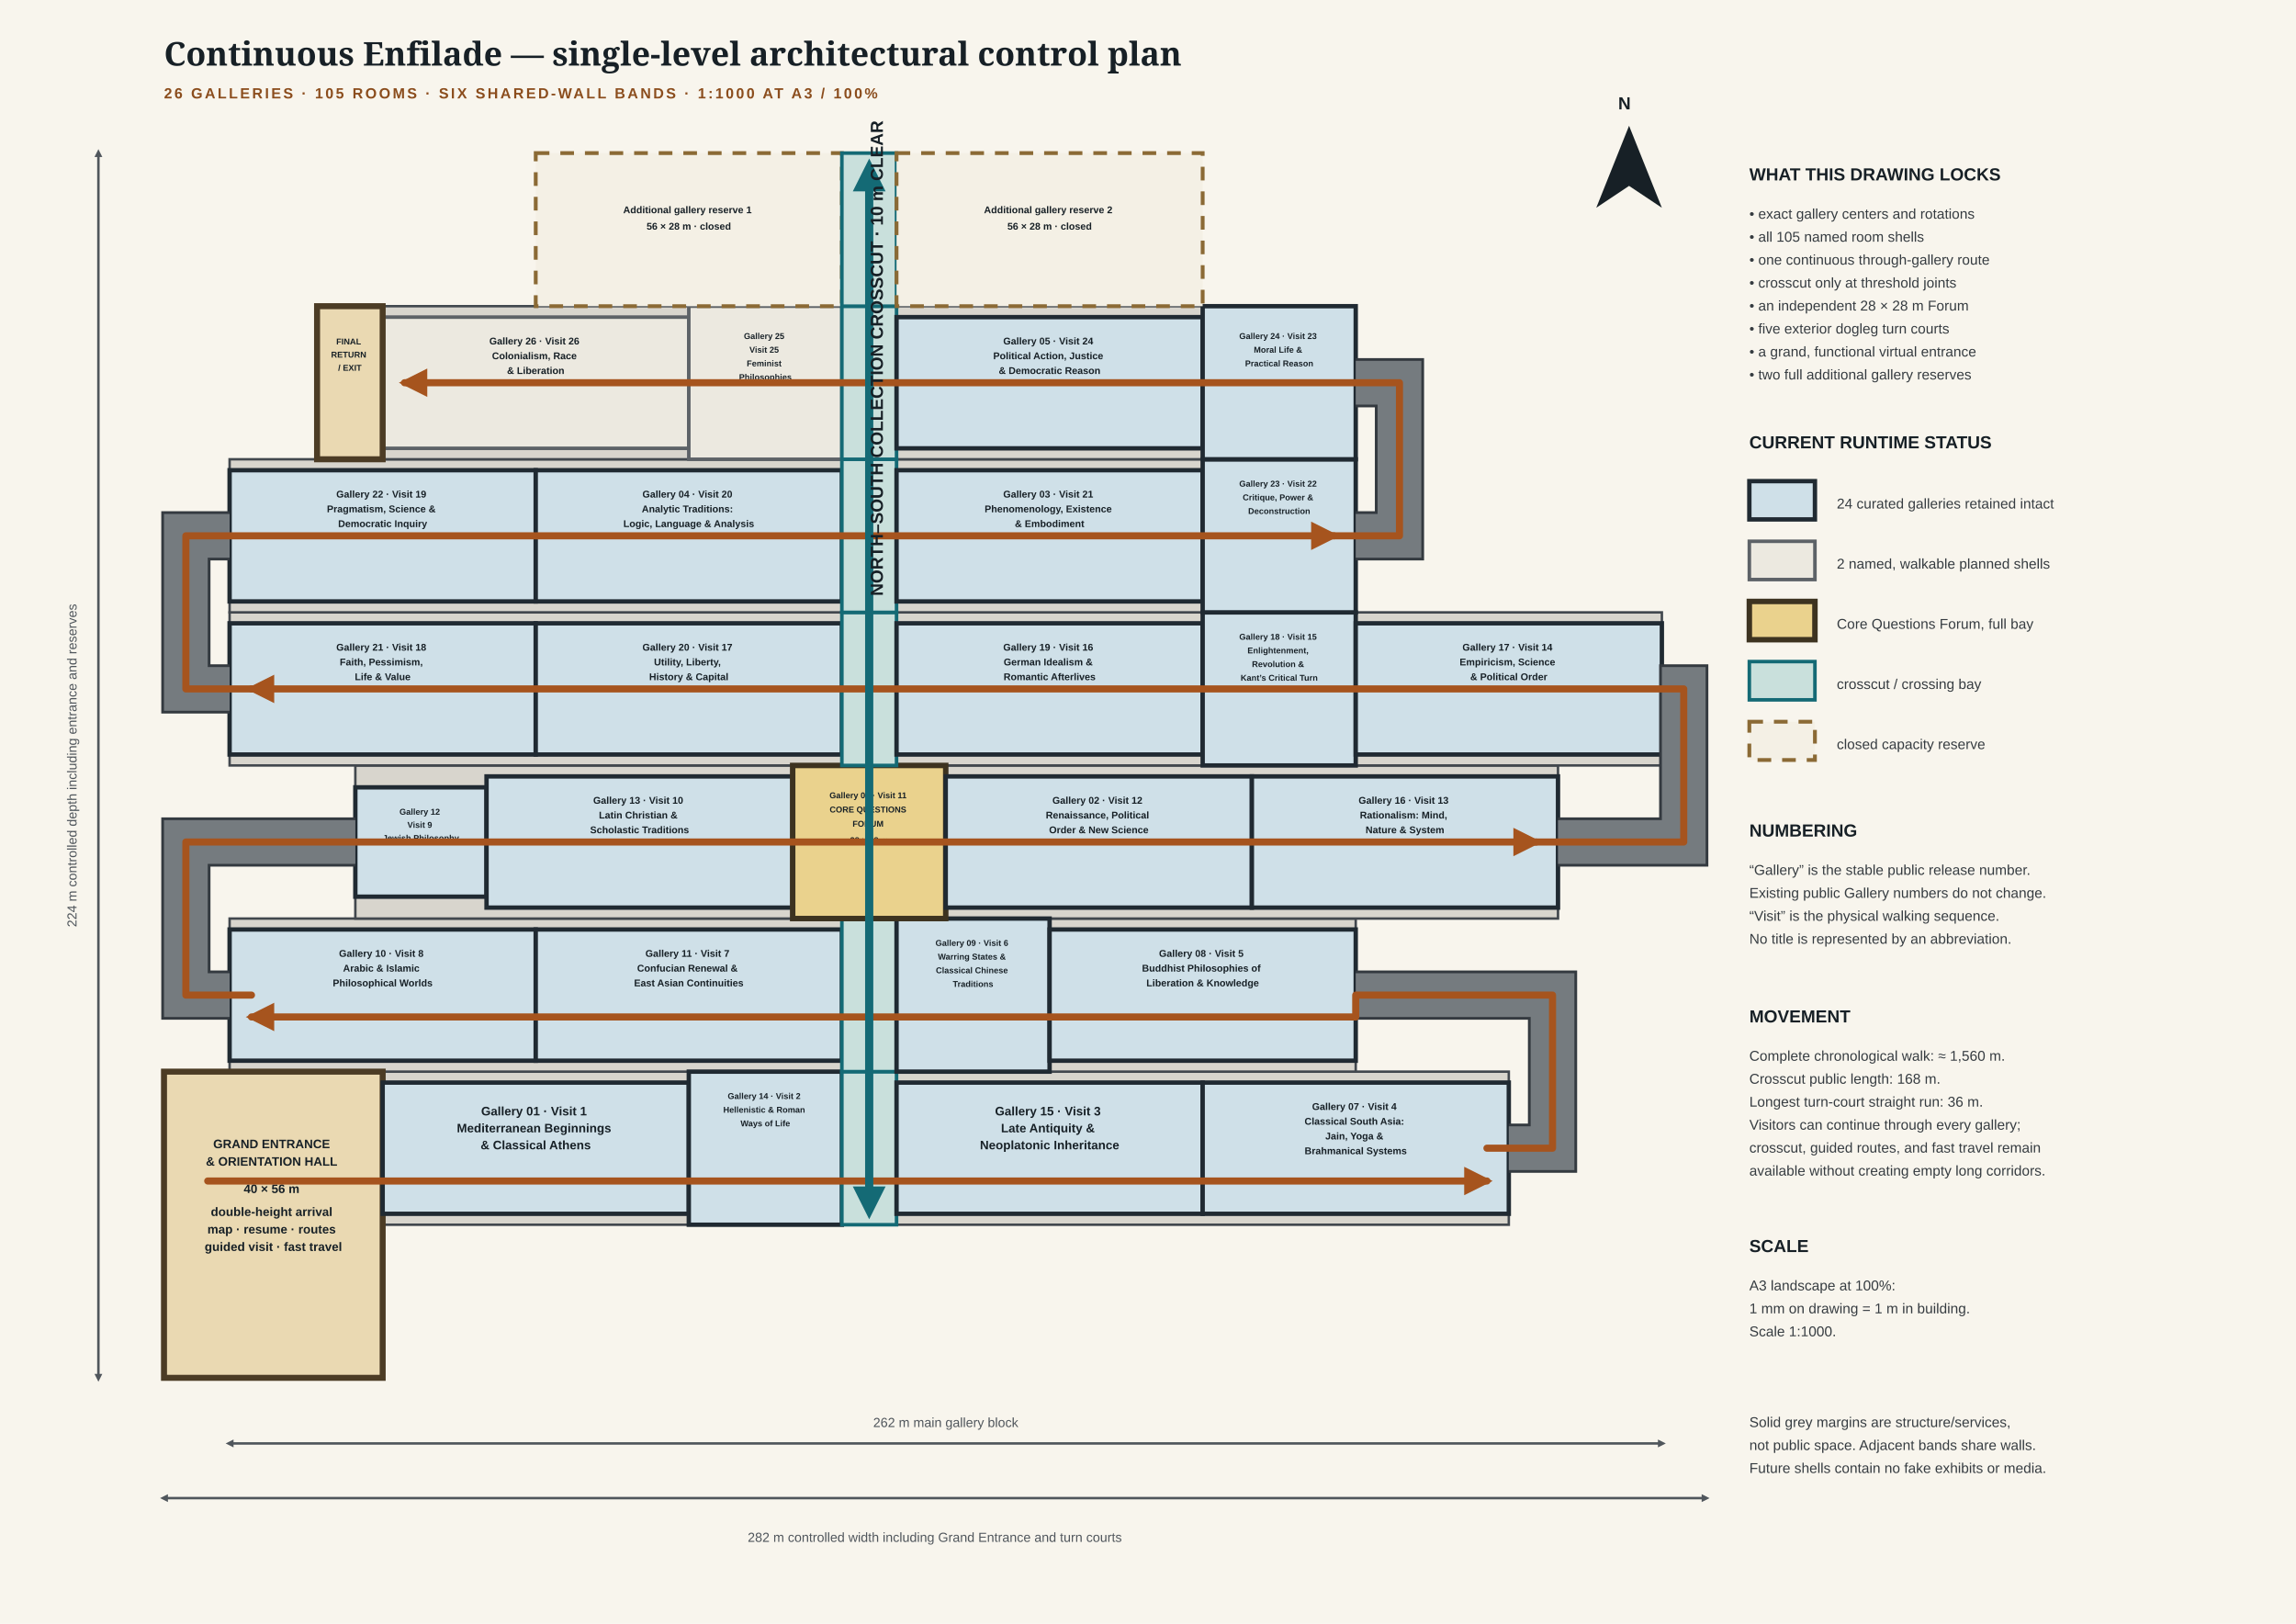
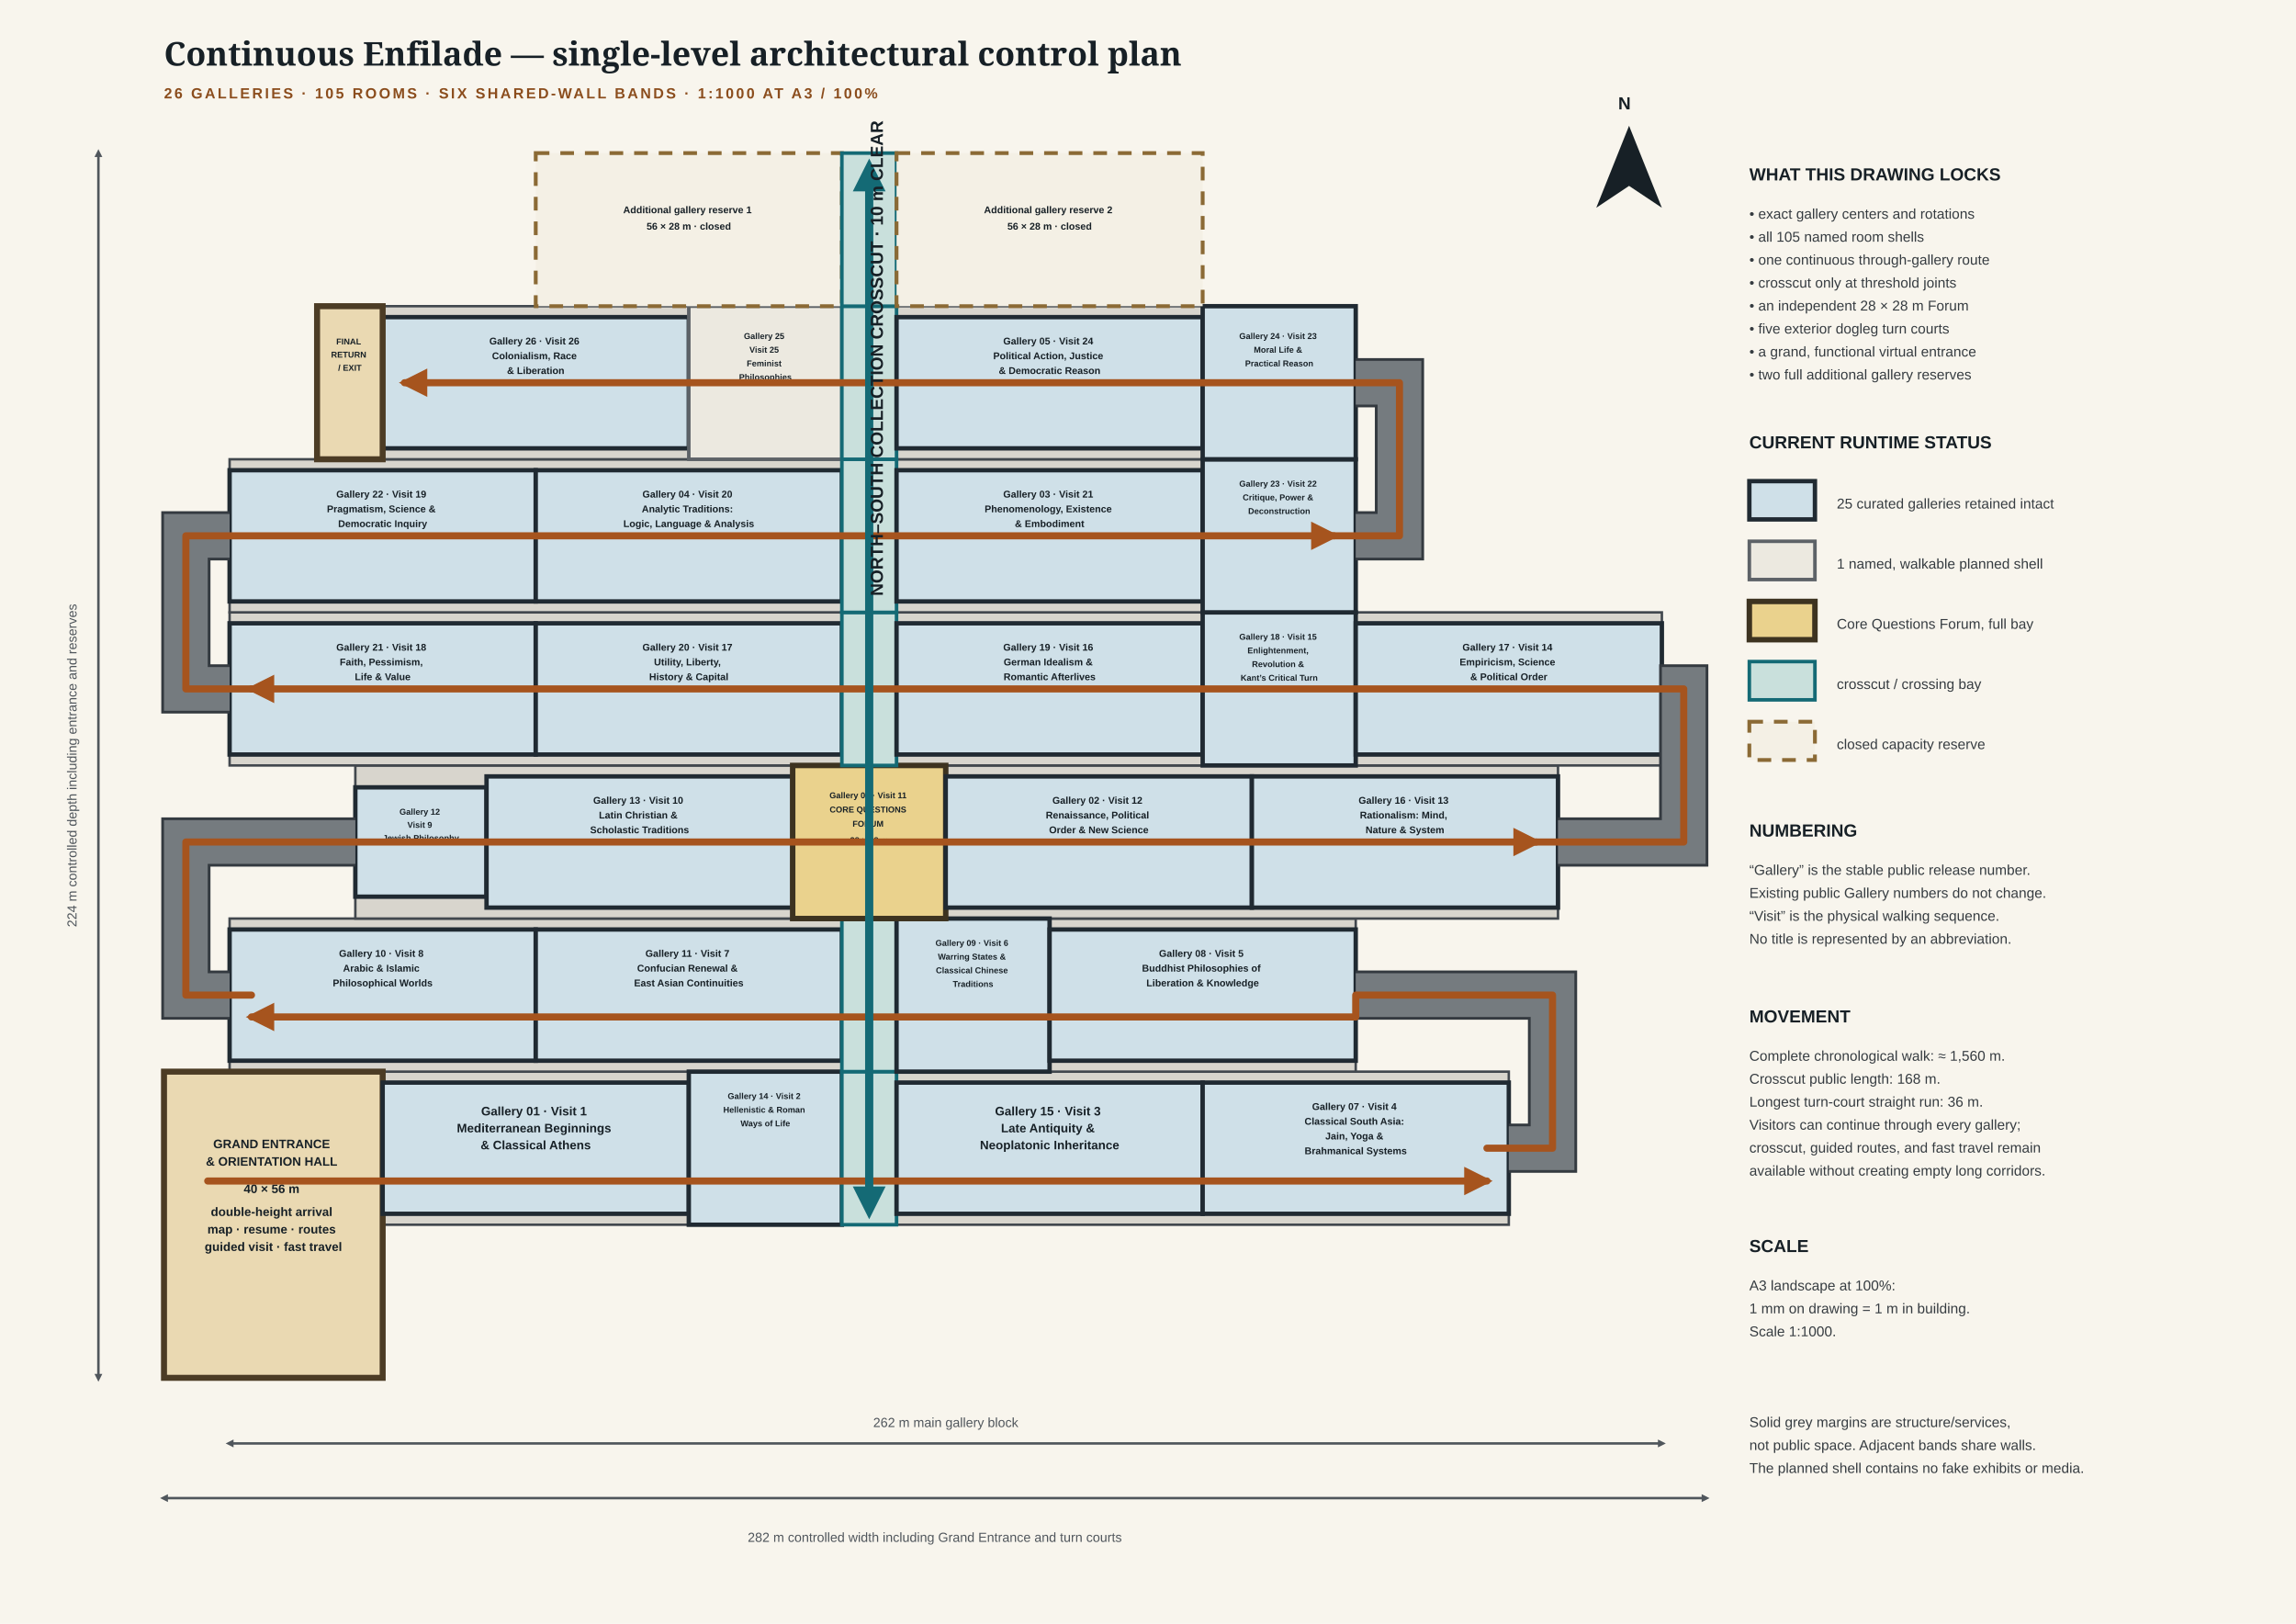
<svg xmlns="http://www.w3.org/2000/svg" width="420mm" height="297mm" viewBox="0 0 420 297" role="img" aria-labelledby="title description">
  <defs>
    <marker id="route-arrow" viewBox="0 0 10 10" refX="8" refY="5" markerWidth="4" markerHeight="4" orient="auto">
      <path d="M0 0L10 5L0 10Z" fill="#a6541e" />
    </marker>
    <marker id="axis-arrow" viewBox="0 0 10 10" refX="5" refY="5" markerWidth="4" markerHeight="4" orient="auto-start-reverse">
      <path d="M0 0L10 5L0 10Z" fill="#146a75" />
    </marker>
    <marker id="dim-arrow" viewBox="0 0 10 10" refX="5" refY="5" markerWidth="3.2" markerHeight="3.2" orient="auto-start-reverse">
      <path d="M0 0L10 5L0 10Z" fill="#50565c" />
    </marker>
    <style>
      .sheet{fill:#f8f5ed}
      .service{fill:#d8d5cd;stroke:#42484e;stroke-width:.45}
      .open{fill:#cfe0e8;stroke:#202a32;stroke-width:.8}
      .planned{fill:#ece9e0;stroke:#5d6267;stroke-width:.65}
      .forum{fill:#ead28d;stroke:#3d3320;stroke-width:1}
      .entrance{fill:#ead9b2;stroke:#4c3c25;stroke-width:1.1}
      .crossing{fill:#c9e0dc;stroke:#146a75;stroke-width:.65}
      .reserve{fill:#f4f0e5;stroke:#8b6a35;stroke-width:.7;stroke-dasharray:2.5 2}
      .turn{fill:none;stroke:#757b7f;stroke-width:8;stroke-linecap:butt}
      .turn-edge{fill:none;stroke:#343a40;stroke-width:9;stroke-linecap:butt;stroke-linejoin:miter}
      .route{fill:none;stroke:#a6541e;stroke-width:1.3;stroke-linecap:round;stroke-linejoin:round;marker-end:url(#route-arrow)}
      .axis{fill:none;stroke:#146a75;stroke-width:1.5;stroke-linecap:round;marker-start:url(#axis-arrow);marker-end:url(#axis-arrow)}
      .label{font-family:Arial,sans-serif;fill:#172026;text-anchor:middle;font-size:2.25px;font-weight:600}
      .small{font-family:Arial,sans-serif;fill:#172026;text-anchor:middle;font-size:1.8px;font-weight:600}
      .tiny{font-family:Arial,sans-serif;fill:#172026;text-anchor:middle;font-size:1.55px;font-weight:600}
      .meta{font-family:Arial,sans-serif;fill:#353b40;font-size:2.6px}
      .meta-bold{font-family:Arial,sans-serif;fill:#172026;font-size:3.2px;font-weight:700}
      .heading{font-family:Georgia,serif;fill:#172026;font-size:6px;font-weight:700}
      .subheading{font-family:Arial,sans-serif;fill:#8b4d1d;font-size:2.7px;font-weight:700;letter-spacing:.4px}
      .dimension{fill:none;stroke:#50565c;stroke-width:.45;marker-start:url(#dim-arrow);marker-end:url(#dim-arrow)}
      .dimension-text{font-family:Arial,sans-serif;fill:#50565c;font-size:2.4px;text-anchor:middle}
      .north{fill:#172026}
    </style>
  </defs>
  <rect class="sheet" width="420" height="297" />
  <text class="heading" x="30" y="12">Continuous Enfilade — single-level architectural control plan</text>
  <text class="subheading" x="30" y="18">26 GALLERIES · 105 ROOMS · SIX SHARED-WALL BANDS · 1:1000 AT A3 / 100%</text>
  <rect class="service" x="70" y="196" width="206" height="28" />
  <rect class="service" x="42" y="168" width="206" height="28" />
  <rect class="service" x="65" y="140" width="220" height="28" />
  <rect class="service" x="42" y="112" width="262" height="28" />
  <rect class="service" x="42" y="84" width="206" height="28" />
  <rect class="service" x="70" y="56" width="178" height="28" />
  <rect class="entrance" x="30" y="196" width="40" height="56" />
  <text class="label" x="50" y="210">
    <tspan x="50">GRAND ENTRANCE</tspan>
    <tspan x="50" dy="3.2">&amp; ORIENTATION HALL</tspan>
    <tspan x="50" dy="5">40 × 56 m</tspan>
    <tspan x="50" dy="4.2">double-height arrival</tspan>
    <tspan x="50" dy="3.2">map · resume · routes</tspan>
    <tspan x="50" dy="3.2">guided visit · fast travel</tspan>
  </text>
  <rect class="open" x="70" y="198" width="56" height="24" />
  <text class="label" x="98" y="204">
    <tspan x="98">Gallery 01 · Visit 1</tspan>
    <tspan x="98" dy="3.1">Mediterranean Beginnings</tspan>
    <tspan x="98" dy="3.1">&amp; Classical Athens</tspan>
  </text>
  <rect class="open" x="126" y="196" width="28" height="28" />
  <text class="tiny" x="140" y="201">
    <tspan x="140">Gallery 14 · Visit 2</tspan>
    <tspan x="140" dy="2.5">Hellenistic &amp; Roman</tspan>
    <tspan x="140" dy="2.5">Ways of Life</tspan>
  </text>
  <rect class="crossing" x="154" y="196" width="10" height="28" />
  <rect class="open" x="164" y="198" width="56" height="24" />
  <text class="label" x="192" y="204">
    <tspan x="192">Gallery 15 · Visit 3</tspan>
    <tspan x="192" dy="3.1">Late Antiquity &amp;</tspan>
    <tspan x="192" dy="3.1">Neoplatonic Inheritance</tspan>
  </text>
  <rect class="open" x="220" y="198" width="56" height="24" />
  <text class="small" x="248" y="203">
    <tspan x="248">Gallery 07 · Visit 4</tspan>
    <tspan x="248" dy="2.7">Classical South Asia:</tspan>
    <tspan x="248" dy="2.7">Jain, Yoga &amp;</tspan>
    <tspan x="248" dy="2.7">Brahmanical Systems</tspan>
  </text>
  <rect class="open" x="42" y="170" width="56" height="24" />
  <text class="small" x="70" y="175">
    <tspan x="70">Gallery 10 · Visit 8</tspan>
    <tspan x="70" dy="2.7">Arabic &amp; Islamic</tspan>
    <tspan x="70" dy="2.7">Philosophical Worlds</tspan>
  </text>
  <rect class="open" x="98" y="170" width="56" height="24" />
  <text class="small" x="126" y="175">
    <tspan x="126">Gallery 11 · Visit 7</tspan>
    <tspan x="126" dy="2.7">Confucian Renewal &amp;</tspan>
    <tspan x="126" dy="2.7">East Asian Continuities</tspan>
  </text>
  <rect class="crossing" x="154" y="168" width="10" height="28" />
  <rect class="open" x="164" y="168" width="28" height="28" />
  <text class="tiny" x="178" y="173">
    <tspan x="178">Gallery 09 · Visit 6</tspan>
    <tspan x="178" dy="2.5">Warring States &amp;</tspan>
    <tspan x="178" dy="2.5">Classical Chinese</tspan>
    <tspan x="178" dy="2.5">Traditions</tspan>
  </text>
  <rect class="open" x="192" y="170" width="56" height="24" />
  <text class="small" x="220" y="175">
    <tspan x="220">Gallery 08 · Visit 5</tspan>
    <tspan x="220" dy="2.7">Buddhist Philosophies of</tspan>
    <tspan x="220" dy="2.7">Liberation &amp; Knowledge</tspan>
  </text>
  <rect class="open" x="65" y="144" width="24" height="20" />
  <text class="tiny" x="77" y="149">
    <tspan x="77">Gallery 12</tspan>
    <tspan x="77" dy="2.4">Visit 9</tspan>
    <tspan x="77" dy="2.4">Jewish Philosophy</tspan>
  </text>
  <rect class="open" x="89" y="142" width="56" height="24" />
  <text class="small" x="117" y="147">
    <tspan x="117">Gallery 13 · Visit 10</tspan>
    <tspan x="117" dy="2.7">Latin Christian &amp;</tspan>
    <tspan x="117" dy="2.7">Scholastic Traditions</tspan>
  </text>
  <rect class="forum" x="145" y="140" width="28" height="28" />
  <text class="tiny" x="159" y="146">
    <tspan x="159">Gallery 06 · Visit 11</tspan>
    <tspan x="159" dy="2.6">CORE QUESTIONS</tspan>
    <tspan x="159" dy="2.6">FORUM</tspan>
    <tspan x="159" dy="3">28 × 28 m</tspan>
  </text>
  <rect class="open" x="173" y="142" width="56" height="24" />
  <text class="small" x="201" y="147">
    <tspan x="201">Gallery 02 · Visit 12</tspan>
    <tspan x="201" dy="2.7">Renaissance, Political</tspan>
    <tspan x="201" dy="2.7">Order &amp; New Science</tspan>
  </text>
  <rect class="open" x="229" y="142" width="56" height="24" />
  <text class="small" x="257" y="147">
    <tspan x="257">Gallery 16 · Visit 13</tspan>
    <tspan x="257" dy="2.7">Rationalism: Mind,</tspan>
    <tspan x="257" dy="2.7">Nature &amp; System</tspan>
  </text>
  <rect class="open" x="42" y="114" width="56" height="24" />
  <text class="small" x="70" y="119">
    <tspan x="70">Gallery 21 · Visit 18</tspan>
    <tspan x="70" dy="2.7">Faith, Pessimism,</tspan>
    <tspan x="70" dy="2.7">Life &amp; Value</tspan>
  </text>
  <rect class="open" x="98" y="114" width="56" height="24" />
  <text class="small" x="126" y="119">
    <tspan x="126">Gallery 20 · Visit 17</tspan>
    <tspan x="126" dy="2.7">Utility, Liberty,</tspan>
    <tspan x="126" dy="2.7">History &amp; Capital</tspan>
  </text>
  <rect class="crossing" x="154" y="112" width="10" height="28" />
  <rect class="open" x="164" y="114" width="56" height="24" />
  <text class="small" x="192" y="119">
    <tspan x="192">Gallery 19 · Visit 16</tspan>
    <tspan x="192" dy="2.7">German Idealism &amp;</tspan>
    <tspan x="192" dy="2.7">Romantic Afterlives</tspan>
  </text>
  <rect class="open" x="220" y="112" width="28" height="28" />
  <text class="tiny" x="234" y="117">
    <tspan x="234">Gallery 18 · Visit 15</tspan>
    <tspan x="234" dy="2.5">Enlightenment,</tspan>
    <tspan x="234" dy="2.5">Revolution &amp;</tspan>
    <tspan x="234" dy="2.5">Kant’s Critical Turn</tspan>
  </text>
  <rect class="open" x="248" y="114" width="56" height="24" />
  <text class="small" x="276" y="119">
    <tspan x="276">Gallery 17 · Visit 14</tspan>
    <tspan x="276" dy="2.7">Empiricism, Science</tspan>
    <tspan x="276" dy="2.7">&amp; Political Order</tspan>
  </text>
  <rect class="open" x="42" y="86" width="56" height="24" />
  <text class="small" x="70" y="91">
    <tspan x="70">Gallery 22 · Visit 19</tspan>
    <tspan x="70" dy="2.7">Pragmatism, Science &amp;</tspan>
    <tspan x="70" dy="2.7">Democratic Inquiry</tspan>
  </text>
  <rect class="open" x="98" y="86" width="56" height="24" />
  <text class="small" x="126" y="91">
    <tspan x="126">Gallery 04 · Visit 20</tspan>
    <tspan x="126" dy="2.7">Analytic Traditions:</tspan>
    <tspan x="126" dy="2.7">Logic, Language &amp; Analysis</tspan>
  </text>
  <rect class="crossing" x="154" y="84" width="10" height="28" />
  <rect class="open" x="164" y="86" width="56" height="24" />
  <text class="small" x="192" y="91">
    <tspan x="192">Gallery 03 · Visit 21</tspan>
    <tspan x="192" dy="2.7">Phenomenology, Existence</tspan>
    <tspan x="192" dy="2.7">&amp; Embodiment</tspan>
  </text>
  <rect class="open" x="220" y="84" width="28" height="28" />
  <text class="tiny" x="234" y="89">
    <tspan x="234">Gallery 23 · Visit 22</tspan>
    <tspan x="234" dy="2.5">Critique, Power &amp;</tspan>
    <tspan x="234" dy="2.5">Deconstruction</tspan>
  </text>
-   <rect class="planned" x="70" y="58" width="56" height="24" />
+   <rect class="open" x="70" y="58" width="56" height="24" />
  <text class="small" x="98" y="63">
    <tspan x="98">Gallery 26 · Visit 26</tspan>
    <tspan x="98" dy="2.7">Colonialism, Race</tspan>
    <tspan x="98" dy="2.7">&amp; Liberation</tspan>
  </text>
  <rect class="planned" x="126" y="56" width="28" height="28" />
  <text class="tiny" x="140" y="62">
    <tspan x="140">Gallery 25</tspan>
    <tspan x="140" dy="2.5">Visit 25</tspan>
    <tspan x="140" dy="2.5">Feminist</tspan>
    <tspan x="140" dy="2.5">Philosophies</tspan>
  </text>
  <rect class="crossing" x="154" y="56" width="10" height="28" />
  <rect class="open" x="164" y="58" width="56" height="24" />
  <text class="small" x="192" y="63">
    <tspan x="192">Gallery 05 · Visit 24</tspan>
    <tspan x="192" dy="2.7">Political Action, Justice</tspan>
    <tspan x="192" dy="2.7">&amp; Democratic Reason</tspan>
  </text>
  <rect class="open" x="220" y="56" width="28" height="28" />
  <text class="tiny" x="234" y="62">
    <tspan x="234">Gallery 24 · Visit 23</tspan>
    <tspan x="234" dy="2.5">Moral Life &amp;</tspan>
    <tspan x="234" dy="2.5">Practical Reason</tspan>
  </text>
  <rect class="entrance" x="58" y="56" width="12" height="28" />
  <text class="tiny" x="64" y="63">
    <tspan x="64">FINAL</tspan>
    <tspan x="64" dy="2.4">RETURN</tspan>
    <tspan x="64" dy="2.4">/ EXIT</tspan>
  </text>
  <rect class="reserve" x="98" y="28" width="56" height="28" />
  <text class="small" x="126" y="39">
    <tspan x="126">Additional gallery reserve 1</tspan>
    <tspan x="126" dy="3">56 × 28 m · closed</tspan>
  </text>
  <rect class="crossing" x="154" y="28" width="10" height="28" />
  <rect class="reserve" x="164" y="28" width="56" height="28" />
  <text class="small" x="192" y="39">
    <tspan x="192">Additional gallery reserve 2</tspan>
    <tspan x="192" dy="3">56 × 28 m · closed</tspan>
  </text>
  <path class="turn-edge" d="M276 210H284V182H248" />
  <path class="turn" d="M276 210H284V182H248" />
  <path class="turn-edge" d="M42 182H34V154H65" />
  <path class="turn" d="M42 182H34V154H65" />
  <path class="turn-edge" d="M285 154H308V126H304" />
  <path class="turn" d="M285 154H308V126H304" />
  <path class="turn-edge" d="M42 126H34V98H42" />
  <path class="turn" d="M42 126H34V98H42" />
  <path class="turn-edge" d="M248 98H256V70H248" />
  <path class="turn" d="M248 98H256V70H248" />
  <path class="route" d="M38 216H272" />
  <path class="route" d="M272 210H284V182H248V186H46" />
  <path class="route" d="M46 182H34V154H69H281" />
  <path class="route" d="M281 154H308V126H304H46" />
  <path class="route" d="M46 126H34V98H42H244" />
  <path class="route" d="M244 98H256V70H248H74" />
  <path class="axis" d="M159 32V220" />
  <text class="meta-bold" x="161.5" y="109" transform="rotate(-90 161.5 109)">NORTH–SOUTH COLLECTION CROSSCUT · 10 m CLEAR</text>
  <path class="dimension" d="M42 264H304" />
  <text class="dimension-text" x="173" y="261">262 m main gallery block</text>
  <path class="dimension" d="M18 28V252" />
  <text class="dimension-text" x="14" y="140" transform="rotate(-90 14 140)">224 m controlled depth including entrance and reserves</text>
  <path class="dimension" d="M30 274H312" />
  <text class="dimension-text" x="171" y="282">282 m controlled width including Grand Entrance and turn courts</text>
  <path class="north" d="M292 38L298 23L304 38L298 34Z" />
  <text class="meta-bold" x="296" y="20">N</text>
  <text class="meta-bold" x="320" y="33">WHAT THIS DRAWING LOCKS</text>
  <text class="meta" x="320" y="40">
    <tspan x="320">• exact gallery centers and rotations</tspan>
    <tspan x="320" dy="4.2">• all 105 named room shells</tspan>
    <tspan x="320" dy="4.2">• one continuous through-gallery route</tspan>
    <tspan x="320" dy="4.2">• crosscut only at threshold joints</tspan>
    <tspan x="320" dy="4.2">• an independent 28 × 28 m Forum</tspan>
    <tspan x="320" dy="4.2">• five exterior dogleg turn courts</tspan>
    <tspan x="320" dy="4.2">• a grand, functional virtual entrance</tspan>
    <tspan x="320" dy="4.2">• two full additional gallery reserves</tspan>
  </text>
  <text class="meta-bold" x="320" y="82">CURRENT RUNTIME STATUS</text>
  <rect class="open" x="320" y="88" width="12" height="7" />
-   <text class="meta" x="336" y="93">24 curated galleries retained intact</text>
+   <text class="meta" x="336" y="93">25 curated galleries retained intact</text>
  <rect class="planned" x="320" y="99" width="12" height="7" />
-   <text class="meta" x="336" y="104">2 named, walkable planned shells</text>
+   <text class="meta" x="336" y="104">1 named, walkable planned shell</text>
  <rect class="forum" x="320" y="110" width="12" height="7" />
  <text class="meta" x="336" y="115">Core Questions Forum, full bay</text>
  <rect class="crossing" x="320" y="121" width="12" height="7" />
  <text class="meta" x="336" y="126">crosscut / crossing bay</text>
  <rect class="reserve" x="320" y="132" width="12" height="7" />
  <text class="meta" x="336" y="137">closed capacity reserve</text>
  <text class="meta-bold" x="320" y="153">NUMBERING</text>
  <text class="meta" x="320" y="160">
    <tspan x="320">“Gallery” is the stable public release number.</tspan>
    <tspan x="320" dy="4.2">Existing public Gallery numbers do not change.</tspan>
    <tspan x="320" dy="4.2">“Visit” is the physical walking sequence.</tspan>
    <tspan x="320" dy="4.2">No title is represented by an abbreviation.</tspan>
  </text>
  <text class="meta-bold" x="320" y="187">MOVEMENT</text>
  <text class="meta" x="320" y="194">
    <tspan x="320">Complete chronological walk: ≈ 1,560 m.</tspan>
    <tspan x="320" dy="4.2">Crosscut public length: 168 m.</tspan>
    <tspan x="320" dy="4.2">Longest turn-court straight run: 36 m.</tspan>
    <tspan x="320" dy="4.2">Visitors can continue through every gallery;</tspan>
    <tspan x="320" dy="4.2">crosscut, guided routes, and fast travel remain</tspan>
    <tspan x="320" dy="4.2">available without creating empty long corridors.</tspan>
  </text>
  <text class="meta-bold" x="320" y="229">SCALE</text>
  <text class="meta" x="320" y="236">
    <tspan x="320">A3 landscape at 100%:</tspan>
    <tspan x="320" dy="4.2">1 mm on drawing = 1 m in building.</tspan>
    <tspan x="320" dy="4.2">Scale 1:1000.</tspan>
  </text>
  <text class="meta" x="320" y="261">
    <tspan x="320">Solid grey margins are structure/services,</tspan>
    <tspan x="320" dy="4.2">not public space. Adjacent bands share walls.</tspan>
-     <tspan x="320" dy="4.2">Future shells contain no fake exhibits or media.</tspan>
+     <tspan x="320" dy="4.2">The planned shell contains no fake exhibits or media.</tspan>
  </text>
</svg>
